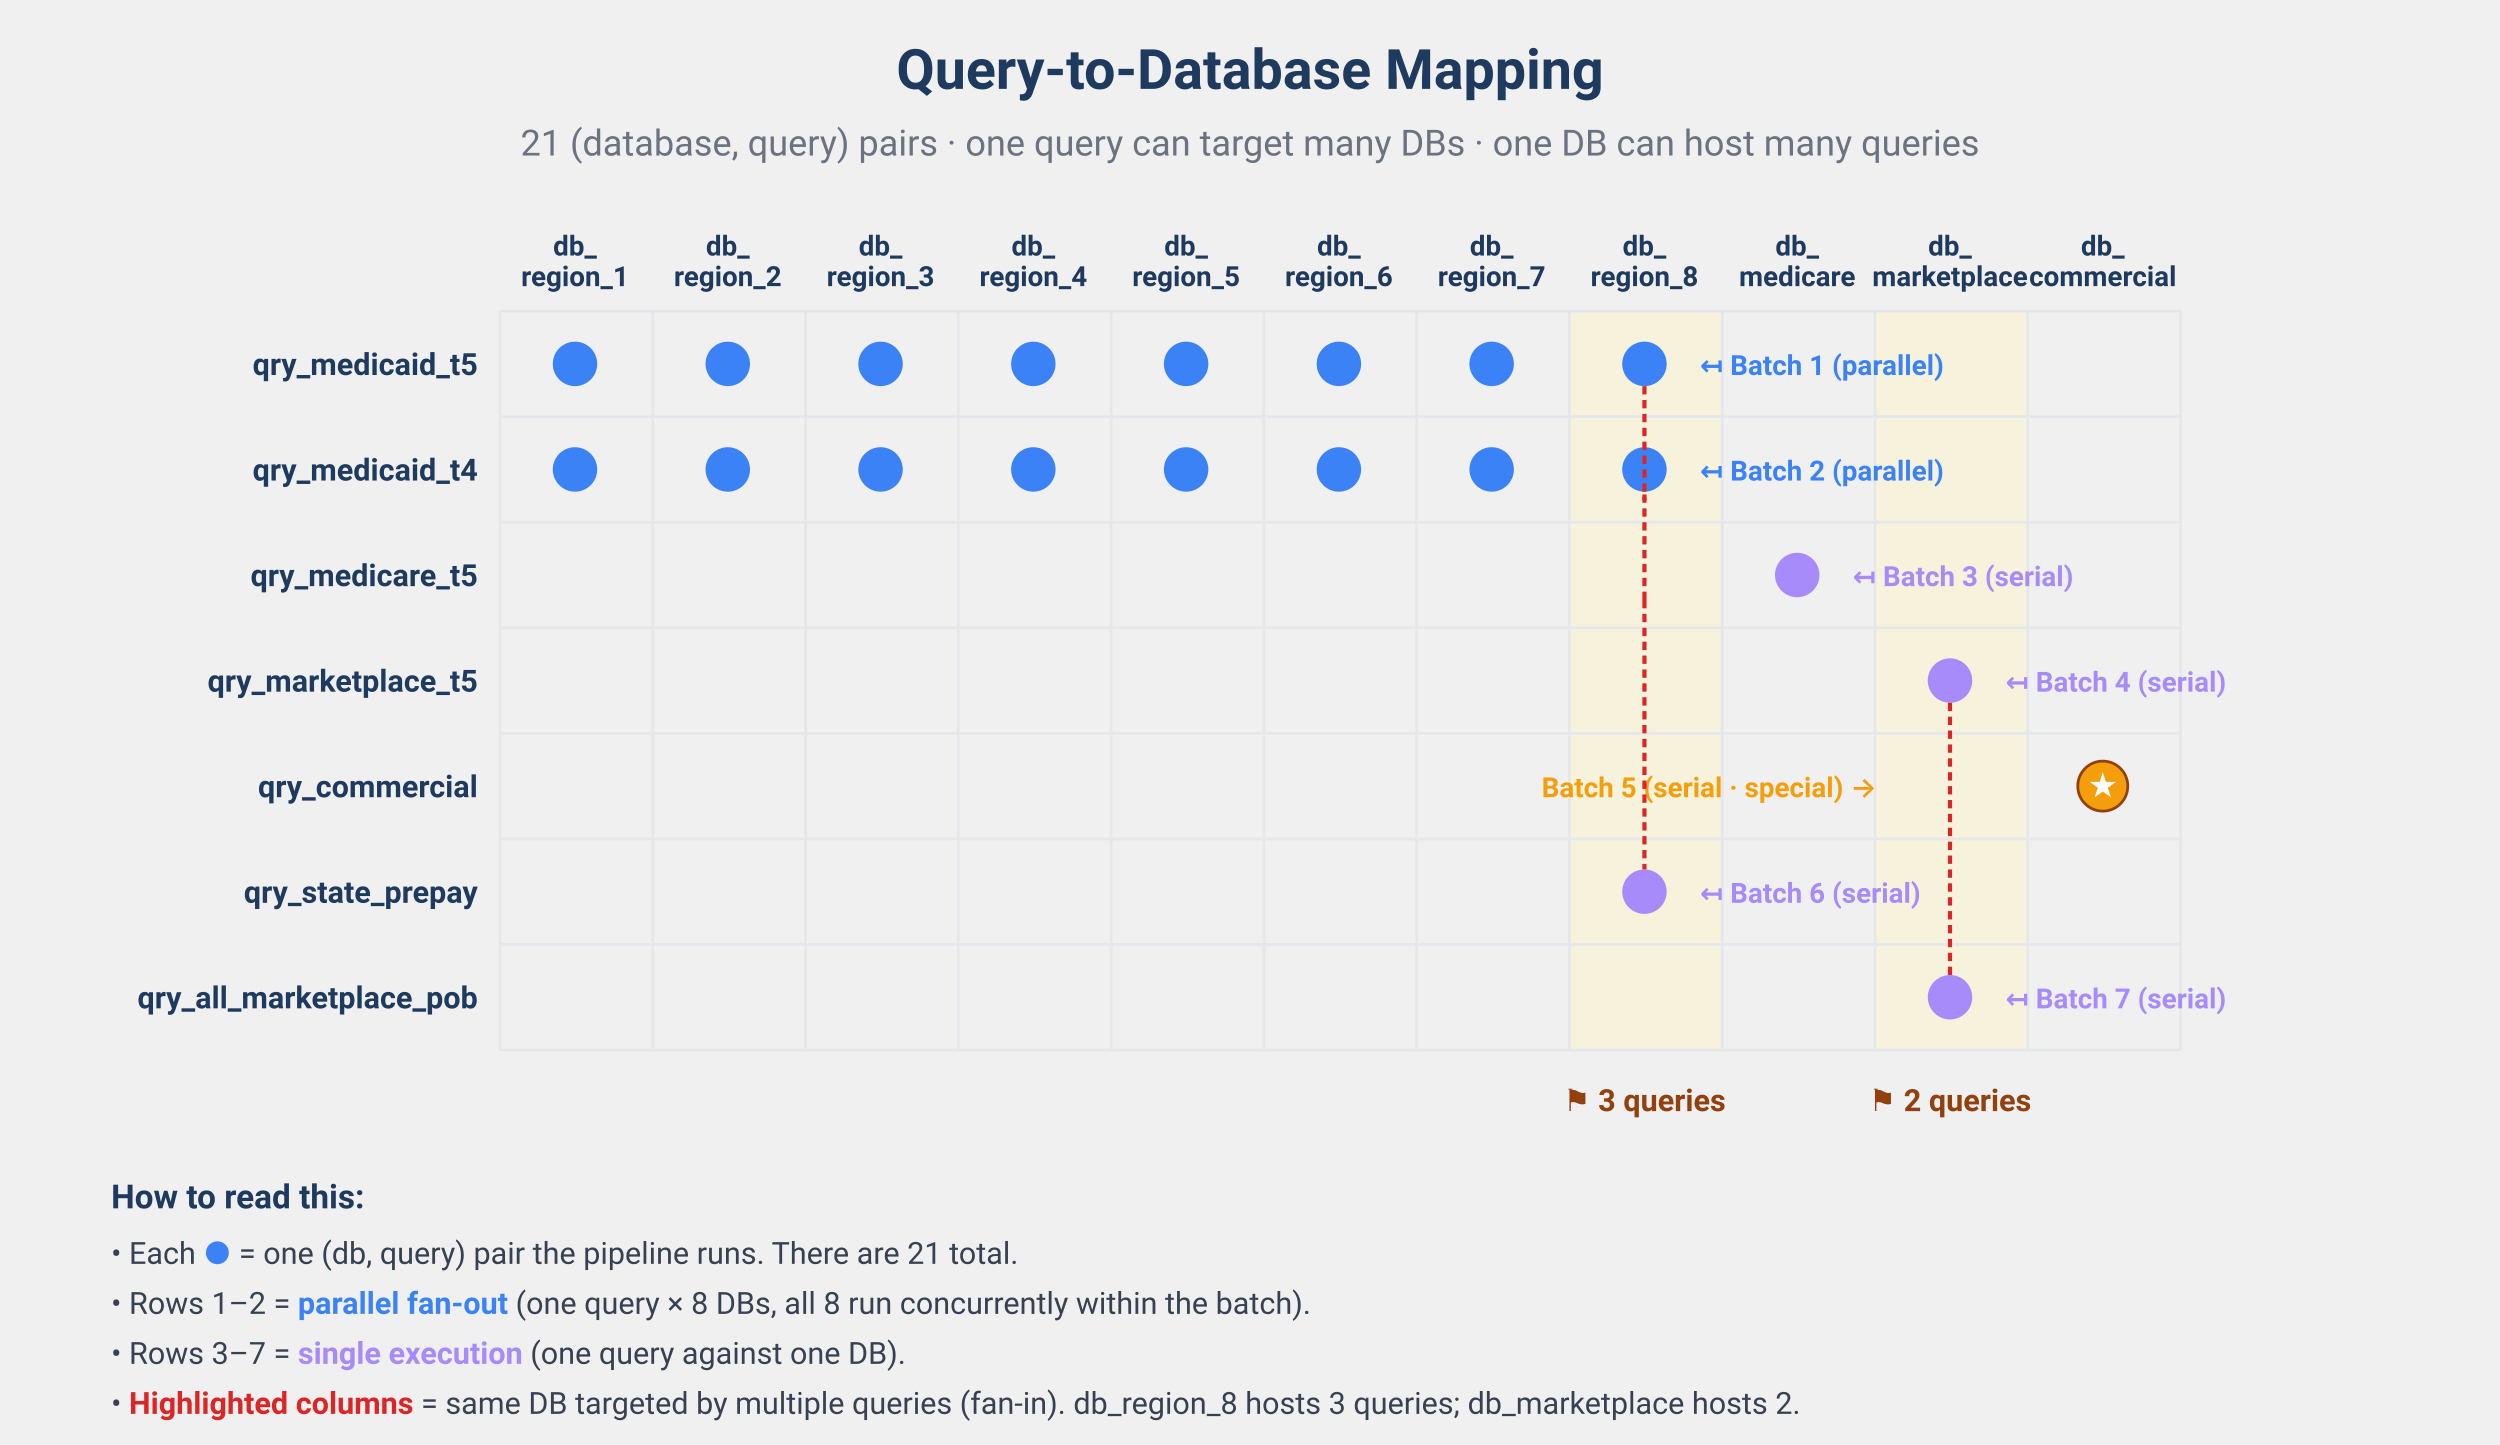
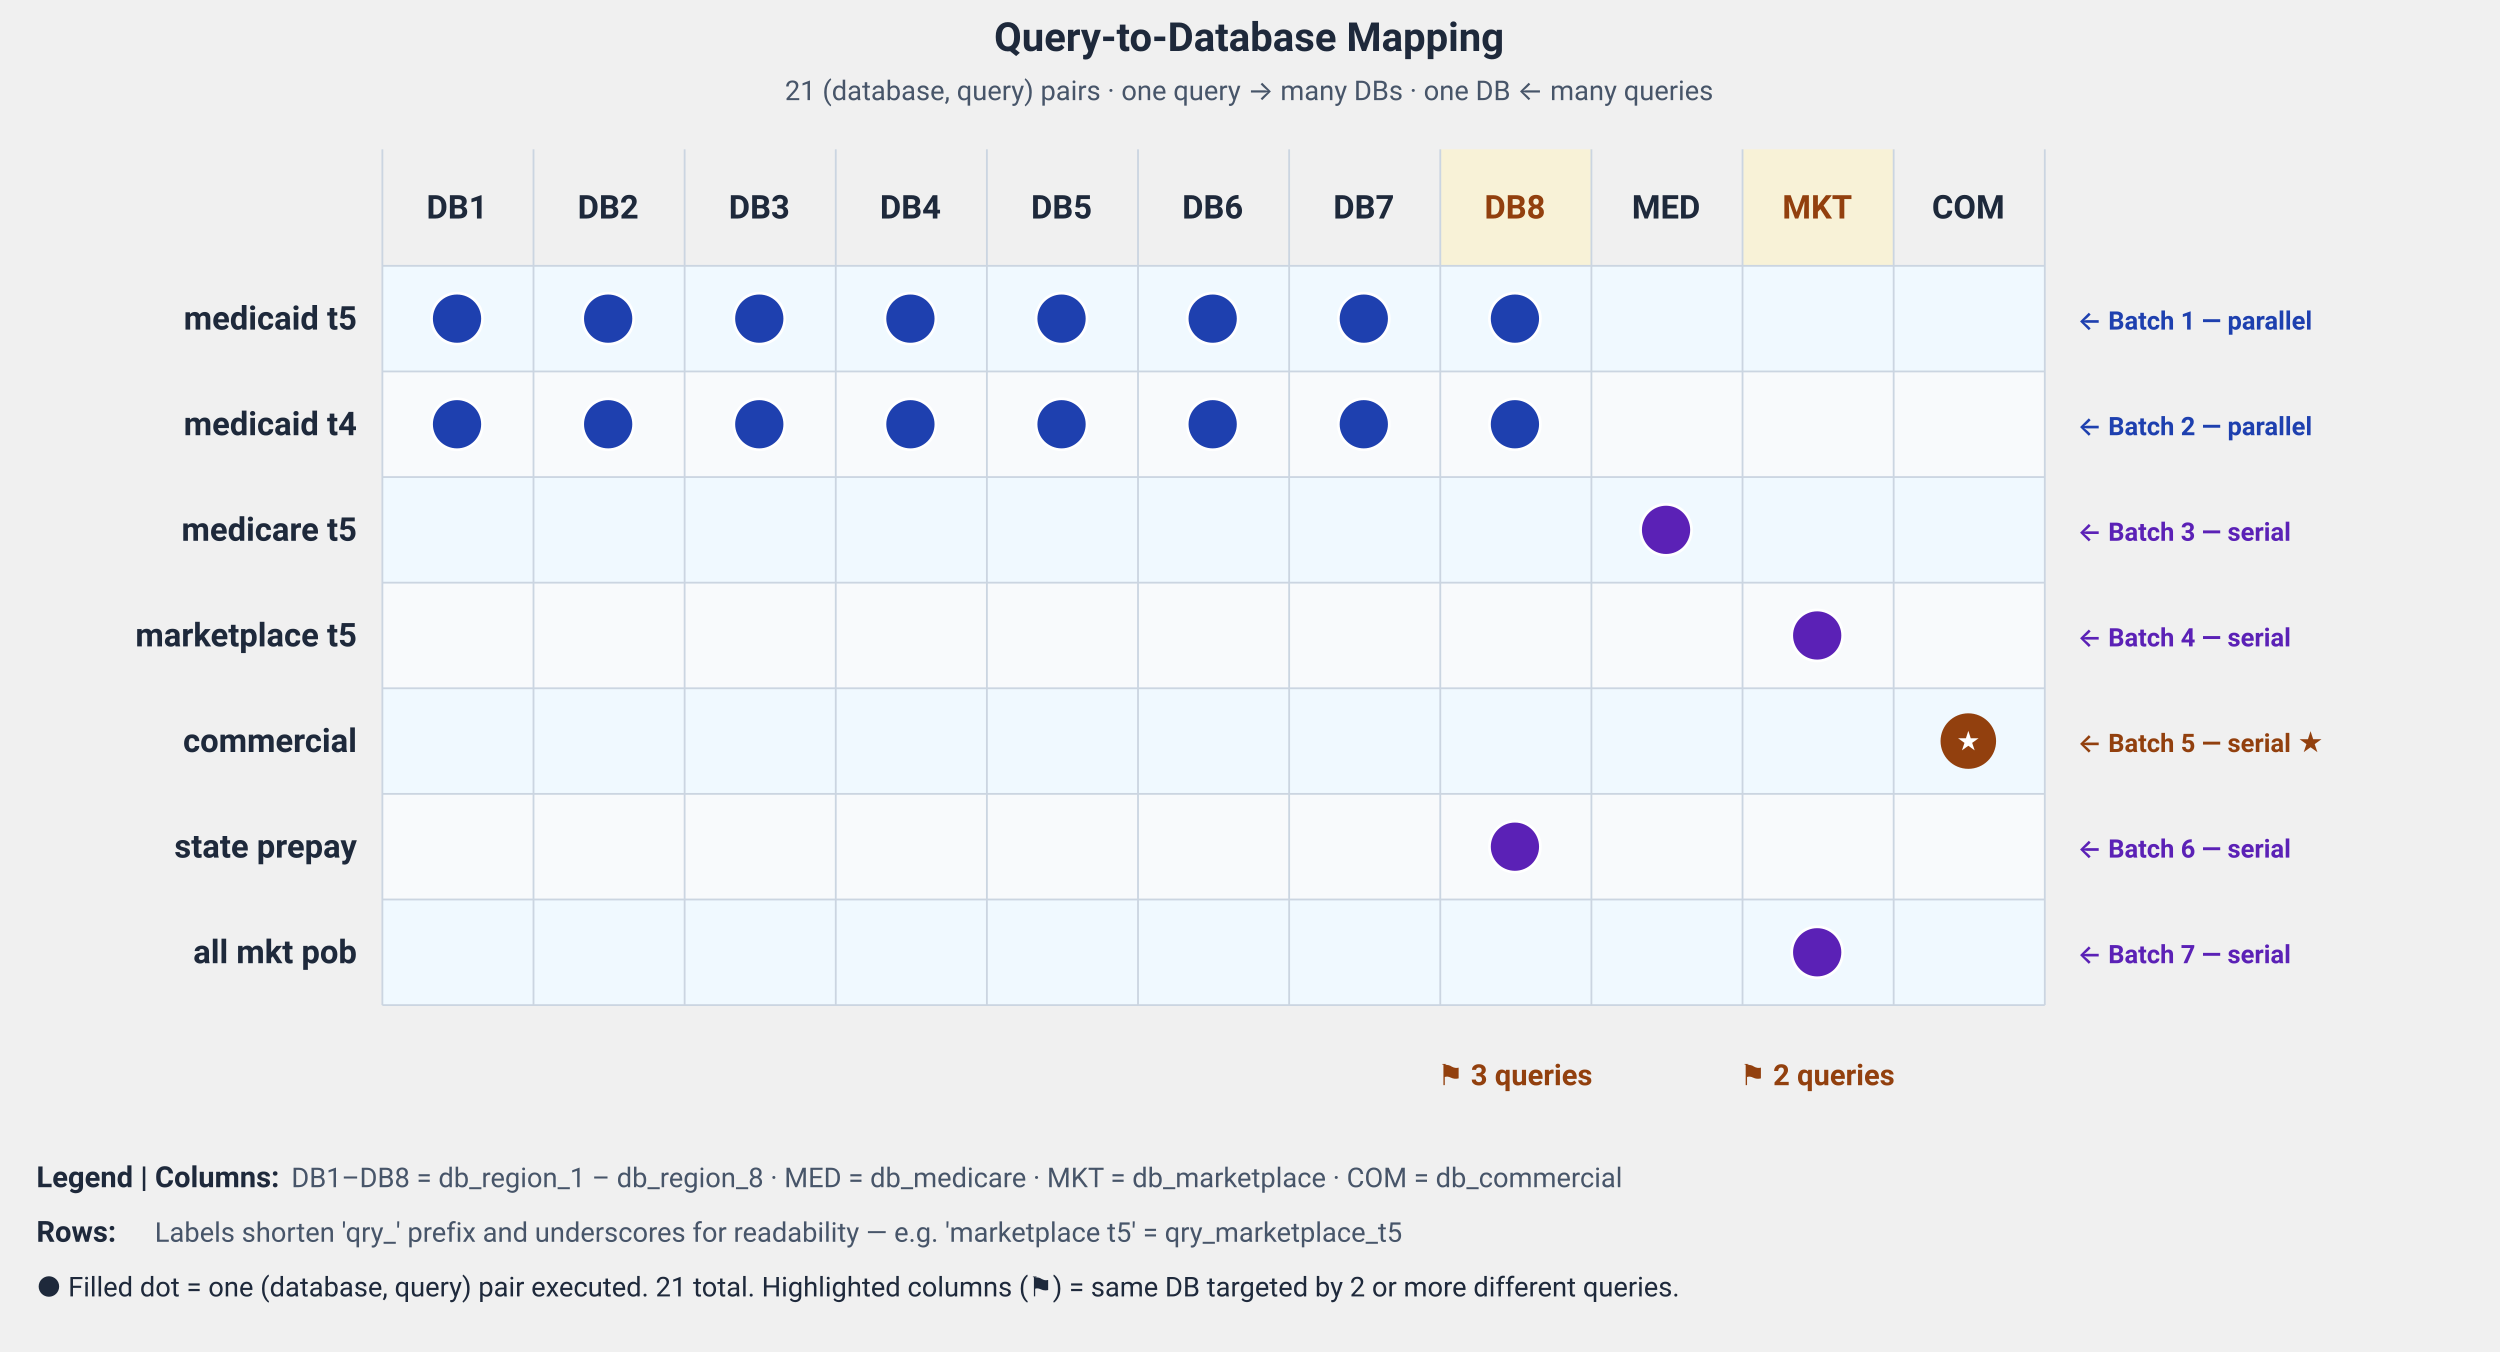
- <svg xmlns="http://www.w3.org/2000/svg" viewBox="0 0 900 520" font-family="-apple-system, BlinkMacSystemFont, 'Segoe UI', Roboto, sans-serif">
-   <text x="450" y="32" text-anchor="middle" font-size="20" font-weight="700" fill="#1f3a5f">Query-to-Database Mapping</text>
-   <text x="450" y="56" text-anchor="middle" font-size="13" fill="#6b7280">21 (database, query) pairs · one query can target many DBs · one DB can host many queries</text>
-   <g font-size="10" fill="#1f3a5f" font-weight="600">
-     <text x="207" y="92" text-anchor="middle">db_</text>
-     <text x="207" y="103" text-anchor="middle">region_1</text>
-     <text x="262" y="92" text-anchor="middle">db_</text>
-     <text x="262" y="103" text-anchor="middle">region_2</text>
-     <text x="317" y="92" text-anchor="middle">db_</text>
-     <text x="317" y="103" text-anchor="middle">region_3</text>
-     <text x="372" y="92" text-anchor="middle">db_</text>
-     <text x="372" y="103" text-anchor="middle">region_4</text>
-     <text x="427" y="92" text-anchor="middle">db_</text>
-     <text x="427" y="103" text-anchor="middle">region_5</text>
-     <text x="482" y="92" text-anchor="middle">db_</text>
-     <text x="482" y="103" text-anchor="middle">region_6</text>
-     <text x="537" y="92" text-anchor="middle">db_</text>
-     <text x="537" y="103" text-anchor="middle">region_7</text>
-     <text x="592" y="92" text-anchor="middle">db_</text>
-     <text x="592" y="103" text-anchor="middle">region_8</text>
-     <text x="647" y="92" text-anchor="middle">db_</text>
-     <text x="647" y="103" text-anchor="middle">medicare</text>
-     <text x="702" y="92" text-anchor="middle">db_</text>
-     <text x="702" y="103" text-anchor="middle">marketplace</text>
-     <text x="757" y="92" text-anchor="middle">db_</text>
-     <text x="757" y="103" text-anchor="middle">commercial</text>
-   </g>
-   <rect x="565" y="112" width="55" height="266" fill="#fef3c7" opacity="0.5" />
-   <rect x="675" y="112" width="55" height="266" fill="#fef3c7" opacity="0.5" />
-   <g stroke="#e5e7eb" stroke-width="1">
-     <line x1="180" y1="112" x2="785" y2="112" />
-     <line x1="180" y1="150" x2="785" y2="150" />
-     <line x1="180" y1="188" x2="785" y2="188" />
-     <line x1="180" y1="226" x2="785" y2="226" />
-     <line x1="180" y1="264" x2="785" y2="264" />
-     <line x1="180" y1="302" x2="785" y2="302" />
-     <line x1="180" y1="340" x2="785" y2="340" />
-     <line x1="180" y1="378" x2="785" y2="378" />
-     <line x1="180" y1="112" x2="180" y2="378" />
-     <line x1="235" y1="112" x2="235" y2="378" />
-     <line x1="290" y1="112" x2="290" y2="378" />
-     <line x1="345" y1="112" x2="345" y2="378" />
-     <line x1="400" y1="112" x2="400" y2="378" />
-     <line x1="455" y1="112" x2="455" y2="378" />
-     <line x1="510" y1="112" x2="510" y2="378" />
-     <line x1="565" y1="112" x2="565" y2="378" />
-     <line x1="620" y1="112" x2="620" y2="378" />
-     <line x1="675" y1="112" x2="675" y2="378" />
-     <line x1="730" y1="112" x2="730" y2="378" />
-     <line x1="785" y1="112" x2="785" y2="378" />
-   </g>
-   <g font-size="11" fill="#1f3a5f" font-weight="600" text-anchor="end">
-     <text x="172" y="135">qry_medicaid_t5</text>
-     <text x="172" y="173">qry_medicaid_t4</text>
-     <text x="172" y="211">qry_medicare_t5</text>
-     <text x="172" y="249">qry_marketplace_t5</text>
-     <text x="172" y="287">qry_commercial</text>
-     <text x="172" y="325">qry_state_prepay</text>
-     <text x="172" y="363">qry_all_marketplace_pob</text>
-   </g>
-   <g fill="#3b82f6">
-     <circle cx="207" cy="131" r="8" />
-     <circle cx="262" cy="131" r="8" />
-     <circle cx="317" cy="131" r="8" />
-     <circle cx="372" cy="131" r="8" />
-     <circle cx="427" cy="131" r="8" />
-     <circle cx="482" cy="131" r="8" />
-     <circle cx="537" cy="131" r="8" />
-     <circle cx="592" cy="131" r="8" />
-   </g>
-   <text x="612" y="135" font-size="10" fill="#3b82f6" font-weight="600">↤ Batch 1 (parallel)</text>
-   <g fill="#3b82f6">
-     <circle cx="207" cy="169" r="8" />
-     <circle cx="262" cy="169" r="8" />
-     <circle cx="317" cy="169" r="8" />
-     <circle cx="372" cy="169" r="8" />
-     <circle cx="427" cy="169" r="8" />
-     <circle cx="482" cy="169" r="8" />
-     <circle cx="537" cy="169" r="8" />
-     <circle cx="592" cy="169" r="8" />
-   </g>
-   <text x="612" y="173" font-size="10" fill="#3b82f6" font-weight="600">↤ Batch 2 (parallel)</text>
-   <circle cx="647" cy="207" r="8" fill="#a78bfa" />
-   <text x="667" y="211" font-size="10" fill="#a78bfa" font-weight="600">↤ Batch 3 (serial)</text>
-   <circle cx="702" cy="245" r="8" fill="#a78bfa" />
-   <text x="722" y="249" font-size="10" fill="#a78bfa" font-weight="600">↤ Batch 4 (serial)</text>
-   <circle cx="757" cy="283" r="9" fill="#f59e0b" stroke="#92400e" stroke-width="1" />
-   <text x="757" y="287" text-anchor="middle" font-size="11" fill="white" font-weight="700">★</text>
-   <text x="555" y="287" font-size="10" fill="#f59e0b" font-weight="600">Batch 5 (serial · special) →</text>
-   <circle cx="592" cy="321" r="8" fill="#a78bfa" />
-   <text x="612" y="325" font-size="10" fill="#a78bfa" font-weight="600">↤ Batch 6 (serial)</text>
-   <circle cx="702" cy="359" r="8" fill="#a78bfa" />
-   <text x="722" y="363" font-size="10" fill="#a78bfa" font-weight="600">↤ Batch 7 (serial)</text>
-   <text x="592" y="400" text-anchor="middle" font-size="11" fill="#92400e" font-weight="700">⚑ 3 queries</text>
-   <line x1="592" y1="139" x2="592" y2="180" stroke="#dc2626" stroke-width="1.5" stroke-dasharray="3 2" />
-   <line x1="592" y1="178" x2="592" y2="217" stroke="#dc2626" stroke-width="1.5" stroke-dasharray="3 2" />
-   <line x1="592" y1="216" x2="592" y2="313" stroke="#dc2626" stroke-width="1.5" stroke-dasharray="3 2" />
-   <text x="702" y="400" text-anchor="middle" font-size="11" fill="#92400e" font-weight="700">⚑ 2 queries</text>
-   <line x1="702" y1="253" x2="702" y2="351" stroke="#dc2626" stroke-width="1.5" stroke-dasharray="3 2" />
-   <g transform="translate(40, 435)">
-     <text x="0" y="0" font-size="12" font-weight="700" fill="#1f3a5f">How to read this:</text>
-     <text x="0" y="20" font-size="11" fill="#374151">• Each <tspan fill="#3b82f6" font-weight="700">●</tspan> = one (db, query) pair the pipeline runs. There are 21 total.</text>
-     <text x="0" y="38" font-size="11" fill="#374151">• Rows 1–2 = <tspan fill="#3b82f6" font-weight="600">parallel fan-out</tspan> (one query × 8 DBs, all 8 run concurrently within the batch).</text>
-     <text x="0" y="56" font-size="11" fill="#374151">• Rows 3–7 = <tspan fill="#a78bfa" font-weight="600">single execution</tspan> (one query against one DB).</text>
-     <text x="0" y="74" font-size="11" fill="#374151">• <tspan fill="#dc2626" font-weight="600">Highlighted columns</tspan> = same DB targeted by multiple queries (fan-in). db_region_8 hosts 3 queries; db_marketplace hosts 2.</text>
-   </g>
+ <svg xmlns="http://www.w3.org/2000/svg" viewBox="0 0 1373 742" font-family="-apple-system, BlinkMacSystemFont, 'Segoe UI', Roboto, sans-serif">
+   <text x="686" y="28" text-anchor="middle" font-size="22" font-weight="700" fill="#1e293b">Query-to-Database Mapping</text>
+   <text x="686" y="55" text-anchor="middle" font-size="15" fill="#475569">21 (database, query) pairs · one query → many DBs · one DB ← many queries</text>
+   <rect x="957" y="82" width="83" height="470" fill="#fef3c7" opacity="0.6" />
+   <rect x="791" y="82" width="83" height="470" fill="#fef3c7" opacity="0.6" />
+   <rect x="210" y="146" width="913" height="58" fill="#f0f9ff" />
+   <rect x="210" y="204" width="913" height="58" fill="#f8fafc" />
+   <rect x="210" y="262" width="913" height="58" fill="#f0f9ff" />
+   <rect x="210" y="320" width="913" height="58" fill="#f8fafc" />
+   <rect x="210" y="378" width="913" height="58" fill="#f0f9ff" />
+   <rect x="210" y="436" width="913" height="58" fill="#f8fafc" />
+   <rect x="210" y="494" width="913" height="58" fill="#f0f9ff" />
+   <line x1="210" y1="146" x2="1123" y2="146" stroke="#cbd5e1" stroke-width="1" />
+   <line x1="210" y1="204" x2="1123" y2="204" stroke="#cbd5e1" stroke-width="1" />
+   <line x1="210" y1="262" x2="1123" y2="262" stroke="#cbd5e1" stroke-width="1" />
+   <line x1="210" y1="320" x2="1123" y2="320" stroke="#cbd5e1" stroke-width="1" />
+   <line x1="210" y1="378" x2="1123" y2="378" stroke="#cbd5e1" stroke-width="1" />
+   <line x1="210" y1="436" x2="1123" y2="436" stroke="#cbd5e1" stroke-width="1" />
+   <line x1="210" y1="494" x2="1123" y2="494" stroke="#cbd5e1" stroke-width="1" />
+   <line x1="210" y1="552" x2="1123" y2="552" stroke="#cbd5e1" stroke-width="1" />
+   <line x1="210" y1="82" x2="210" y2="552" stroke="#cbd5e1" stroke-width="1" />
+   <line x1="293" y1="82" x2="293" y2="552" stroke="#cbd5e1" stroke-width="1" />
+   <line x1="376" y1="82" x2="376" y2="552" stroke="#cbd5e1" stroke-width="1" />
+   <line x1="459" y1="82" x2="459" y2="552" stroke="#cbd5e1" stroke-width="1" />
+   <line x1="542" y1="82" x2="542" y2="552" stroke="#cbd5e1" stroke-width="1" />
+   <line x1="625" y1="82" x2="625" y2="552" stroke="#cbd5e1" stroke-width="1" />
+   <line x1="708" y1="82" x2="708" y2="552" stroke="#cbd5e1" stroke-width="1" />
+   <line x1="791" y1="82" x2="791" y2="552" stroke="#cbd5e1" stroke-width="1" />
+   <line x1="874" y1="82" x2="874" y2="552" stroke="#cbd5e1" stroke-width="1" />
+   <line x1="957" y1="82" x2="957" y2="552" stroke="#cbd5e1" stroke-width="1" />
+   <line x1="1040" y1="82" x2="1040" y2="552" stroke="#cbd5e1" stroke-width="1" />
+   <line x1="1123" y1="82" x2="1123" y2="552" stroke="#cbd5e1" stroke-width="1" />
+   <text x="251" y="120" text-anchor="middle" font-size="18" font-weight="600" fill="#1e293b">DB1</text>
+   <text x="334" y="120" text-anchor="middle" font-size="18" font-weight="600" fill="#1e293b">DB2</text>
+   <text x="417" y="120" text-anchor="middle" font-size="18" font-weight="600" fill="#1e293b">DB3</text>
+   <text x="500" y="120" text-anchor="middle" font-size="18" font-weight="600" fill="#1e293b">DB4</text>
+   <text x="583" y="120" text-anchor="middle" font-size="18" font-weight="600" fill="#1e293b">DB5</text>
+   <text x="666" y="120" text-anchor="middle" font-size="18" font-weight="600" fill="#1e293b">DB6</text>
+   <text x="749" y="120" text-anchor="middle" font-size="18" font-weight="600" fill="#1e293b">DB7</text>
+   <text x="832" y="120" text-anchor="middle" font-size="18" font-weight="700" fill="#92400e">DB8</text>
+   <text x="915" y="120" text-anchor="middle" font-size="18" font-weight="600" fill="#1e293b">MED</text>
+   <text x="998" y="120" text-anchor="middle" font-size="18" font-weight="700" fill="#92400e">MKT</text>
+   <text x="1081" y="120" text-anchor="middle" font-size="18" font-weight="600" fill="#1e293b">COM</text>
+   <text x="196" y="181" text-anchor="end" font-size="18" font-weight="600" fill="#1e293b">medicaid t5</text>
+   <text x="196" y="239" text-anchor="end" font-size="18" font-weight="600" fill="#1e293b">medicaid t4</text>
+   <text x="196" y="297" text-anchor="end" font-size="18" font-weight="600" fill="#1e293b">medicare t5</text>
+   <text x="196" y="355" text-anchor="end" font-size="18" font-weight="600" fill="#1e293b">marketplace t5</text>
+   <text x="196" y="413" text-anchor="end" font-size="18" font-weight="600" fill="#1e293b">commercial</text>
+   <text x="196" y="471" text-anchor="end" font-size="18" font-weight="600" fill="#1e293b">state prepay</text>
+   <text x="196" y="529" text-anchor="end" font-size="18" font-weight="600" fill="#1e293b">all mkt pob</text>
+   <circle cx="334" cy="175" r="14" fill="#1e40af" stroke="white" stroke-width="1.5" />
+   <circle cx="832" cy="175" r="14" fill="#1e40af" stroke="white" stroke-width="1.5" />
+   <circle cx="417" cy="233" r="14" fill="#1e40af" stroke="white" stroke-width="1.5" />
+   <circle cx="583" cy="175" r="14" fill="#1e40af" stroke="white" stroke-width="1.5" />
+   <circle cx="666" cy="233" r="14" fill="#1e40af" stroke="white" stroke-width="1.5" />
+   <circle cx="832" cy="465" r="14" fill="#5b21b6" stroke="white" stroke-width="1.5" />
+   <circle cx="417" cy="175" r="14" fill="#1e40af" stroke="white" stroke-width="1.5" />
+   <circle cx="666" cy="175" r="14" fill="#1e40af" stroke="white" stroke-width="1.5" />
+   <circle cx="251" cy="233" r="14" fill="#1e40af" stroke="white" stroke-width="1.5" />
+   <circle cx="749" cy="233" r="14" fill="#1e40af" stroke="white" stroke-width="1.5" />
+   <circle cx="500" cy="233" r="14" fill="#1e40af" stroke="white" stroke-width="1.5" />
+   <circle cx="915" cy="291" r="14" fill="#5b21b6" stroke="white" stroke-width="1.5" />
+   <circle cx="1081" cy="407" r="14" fill="#92400e" stroke="#92400e" stroke-width="2.5" />
+   <text x="1081" y="412" text-anchor="middle" font-size="13" fill="white" font-weight="700">★</text>
+   <circle cx="251" cy="175" r="14" fill="#1e40af" stroke="white" stroke-width="1.5" />
+   <circle cx="334" cy="233" r="14" fill="#1e40af" stroke="white" stroke-width="1.5" />
+   <circle cx="500" cy="175" r="14" fill="#1e40af" stroke="white" stroke-width="1.5" />
+   <circle cx="583" cy="233" r="14" fill="#1e40af" stroke="white" stroke-width="1.5" />
+   <circle cx="749" cy="175" r="14" fill="#1e40af" stroke="white" stroke-width="1.5" />
+   <circle cx="832" cy="233" r="14" fill="#1e40af" stroke="white" stroke-width="1.5" />
+   <circle cx="998" cy="349" r="14" fill="#5b21b6" stroke="white" stroke-width="1.5" />
+   <circle cx="998" cy="523" r="14" fill="#5b21b6" stroke="white" stroke-width="1.5" />
+   <text x="1141" y="181" text-anchor="start" font-size="14" font-weight="600" fill="#1e40af">← Batch 1 — parallel</text>
+   <text x="1141" y="239" text-anchor="start" font-size="14" font-weight="600" fill="#1e40af">← Batch 2 — parallel</text>
+   <text x="1141" y="297" text-anchor="start" font-size="14" font-weight="600" fill="#5b21b6">← Batch 3 — serial</text>
+   <text x="1141" y="355" text-anchor="start" font-size="14" font-weight="600" fill="#5b21b6">← Batch 4 — serial</text>
+   <text x="1141" y="413" text-anchor="start" font-size="14" font-weight="600" fill="#92400e">← Batch 5 — serial ★</text>
+   <text x="1141" y="471" text-anchor="start" font-size="14" font-weight="600" fill="#5b21b6">← Batch 6 — serial</text>
+   <text x="1141" y="529" text-anchor="start" font-size="14" font-weight="600" fill="#5b21b6">← Batch 7 — serial</text>
+   <text x="998" y="596" text-anchor="middle" font-size="16" font-weight="700" fill="#92400e">⚑ 2 queries</text>
+   <text x="832" y="596" text-anchor="middle" font-size="16" font-weight="700" fill="#92400e">⚑ 3 queries</text>
+   <text x="20" y="652" text-anchor="start" font-size="16" font-weight="700" fill="#1e293b">Legend  |  Columns: </text>
+   <text x="160" y="652" text-anchor="start" font-size="15" fill="#475569">DB1–DB8 = db_region_1 – db_region_8 · MED = db_medicare · MKT = db_marketplace · COM = db_commercial</text>
+   <text x="20" y="682" text-anchor="start" font-size="16" font-weight="700" fill="#1e293b">Rows:</text>
+   <text x="85" y="682" text-anchor="start" font-size="15" fill="#475569">Labels shorten 'qry_' prefix and underscores for readability — e.g. 'marketplace t5' = qry_marketplace_t5</text>
+   <text x="20" y="712" text-anchor="start" font-size="15" fill="#1e293b">● Filled dot = one (database, query) pair executed.  21 total.  Highlighted columns (⚑) = same DB targeted by 2 or more different queries.</text>
</svg>
